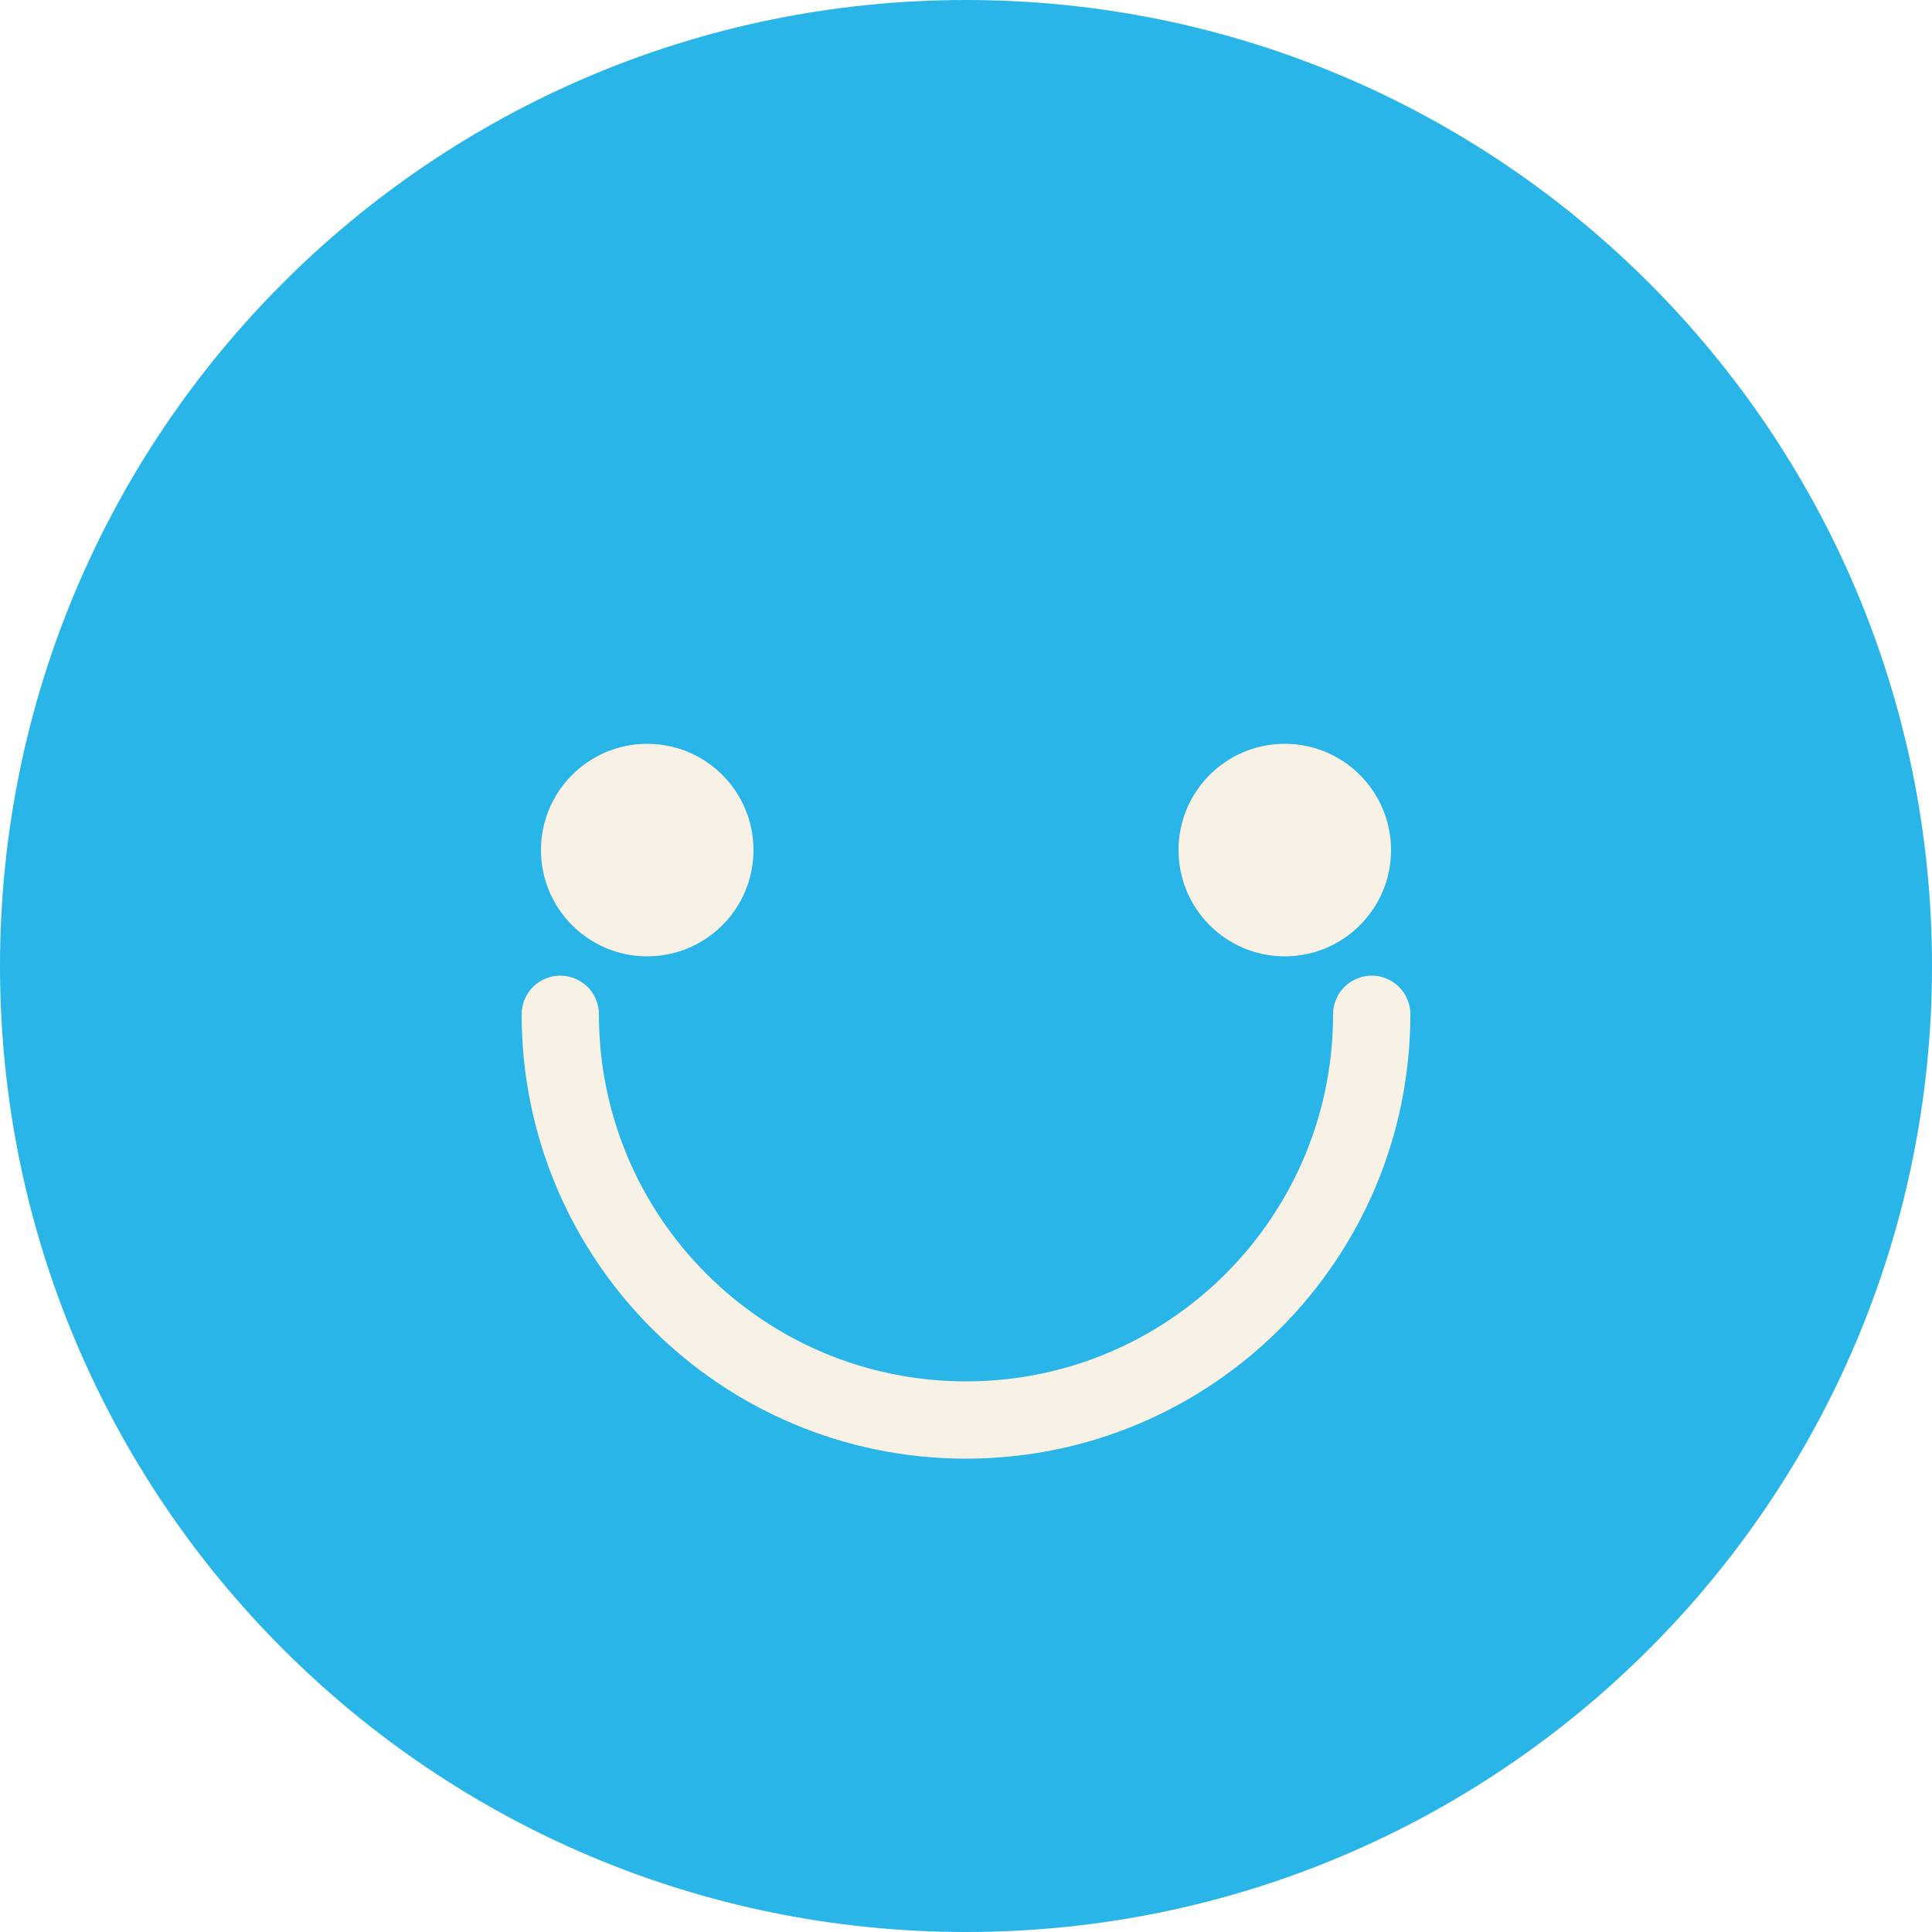
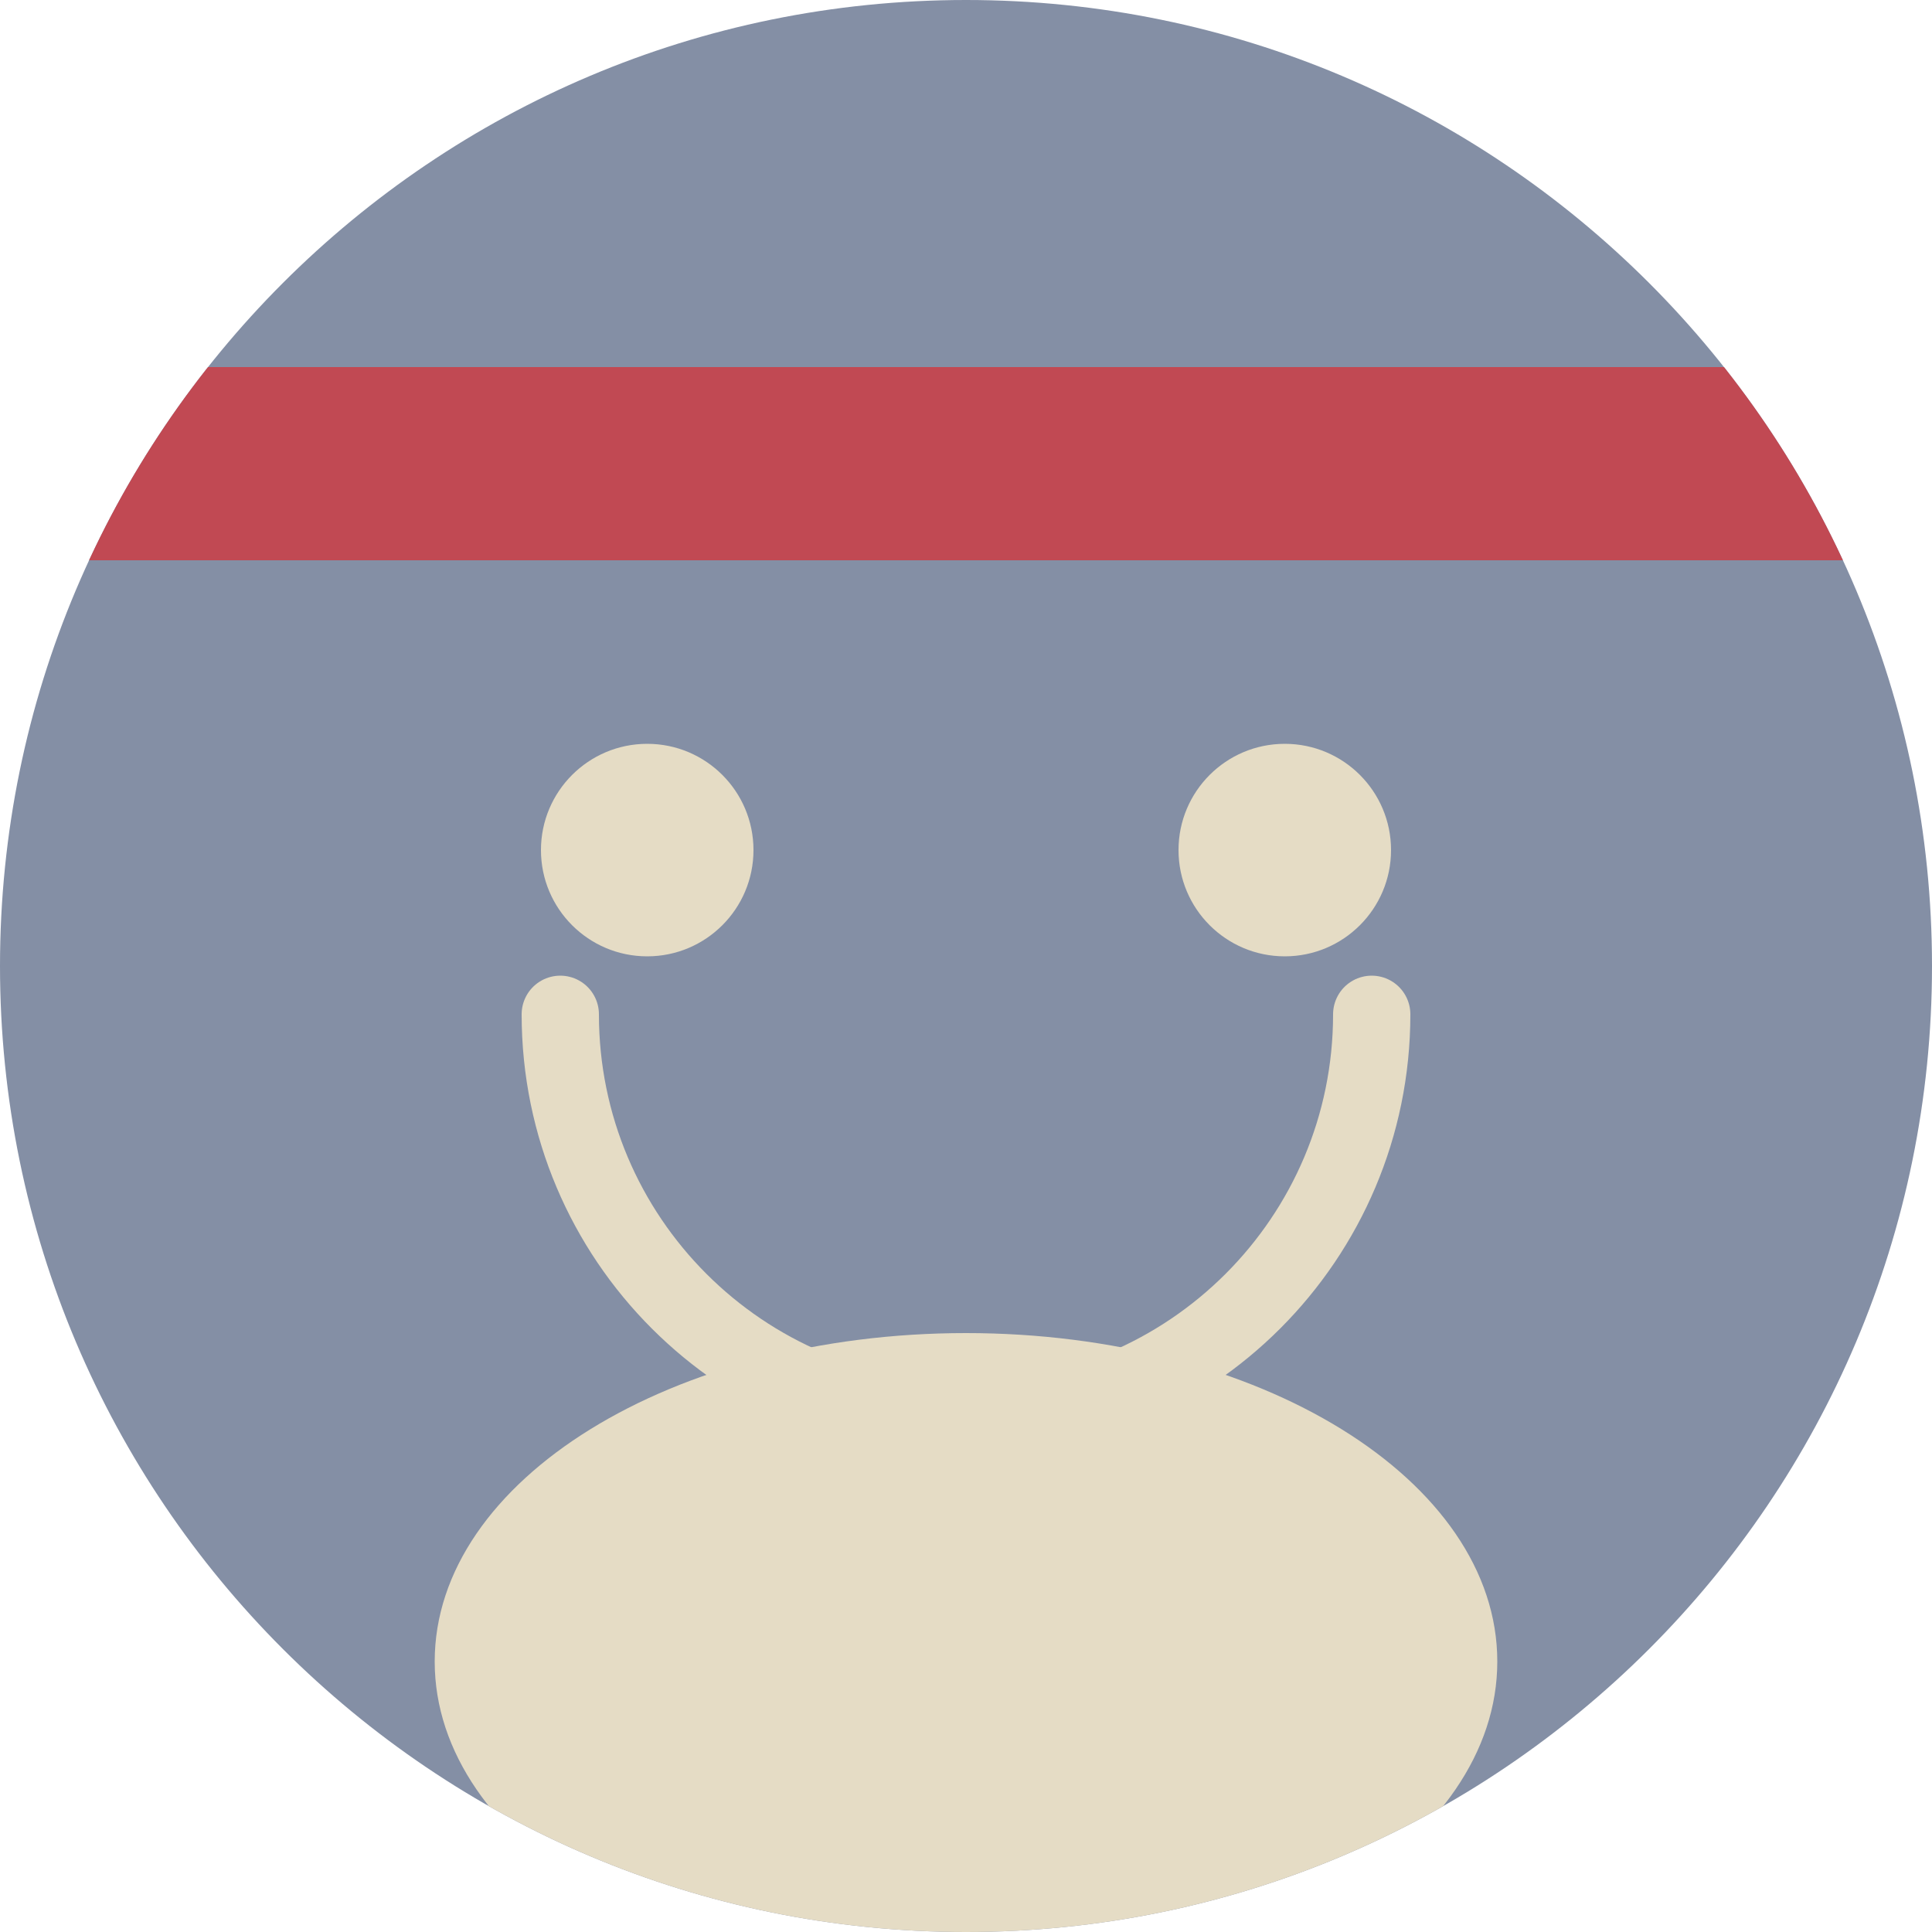
<svg xmlns="http://www.w3.org/2000/svg" viewBox="-1 -1 2 2" width="200" height="200">
-   <circle r="1" fill="#29B5E8" />
-   <circle cx="-0.33" cy="-0.12" r="0.11" fill="#F8F1E5" />
-   <circle cx="0.33" cy="-0.12" r="0.11" fill="#F8F1E5" />
-   <path d="M -0.42 0.05 A 0.42 0.42 0 0 0 0.42 0.05" fill="none" stroke="#F8F1E5" stroke-width="0.08" stroke-linecap="round" transform="translate(0 0)" />
+   <clipPath id="body">
+     <circle r="1" />
+   </clipPath>
+   <circle r="1" fill="#848FA5" />
+   <ellipse cx="0" cy="0.72" rx="0.55" ry="0.34" fill="#E5DCC5" clip-path="url(#body)" />
+   <rect x="-1" y="-0.62" width="2" height="0.2" fill="#C14953" clip-path="url(#body)" />
+   <circle cx="-0.33" cy="-0.12" r="0.11" fill="#E5DCC5" />
+   <circle cx="0.33" cy="-0.12" r="0.11" fill="#E5DCC5" />
+   <path d="M -0.42 0.05 A 0.42 0.42 0 0 0 0.42 0.05" fill="none" stroke="#E5DCC5" stroke-width="0.08" stroke-linecap="round" transform="translate(0 0)" />
</svg>
